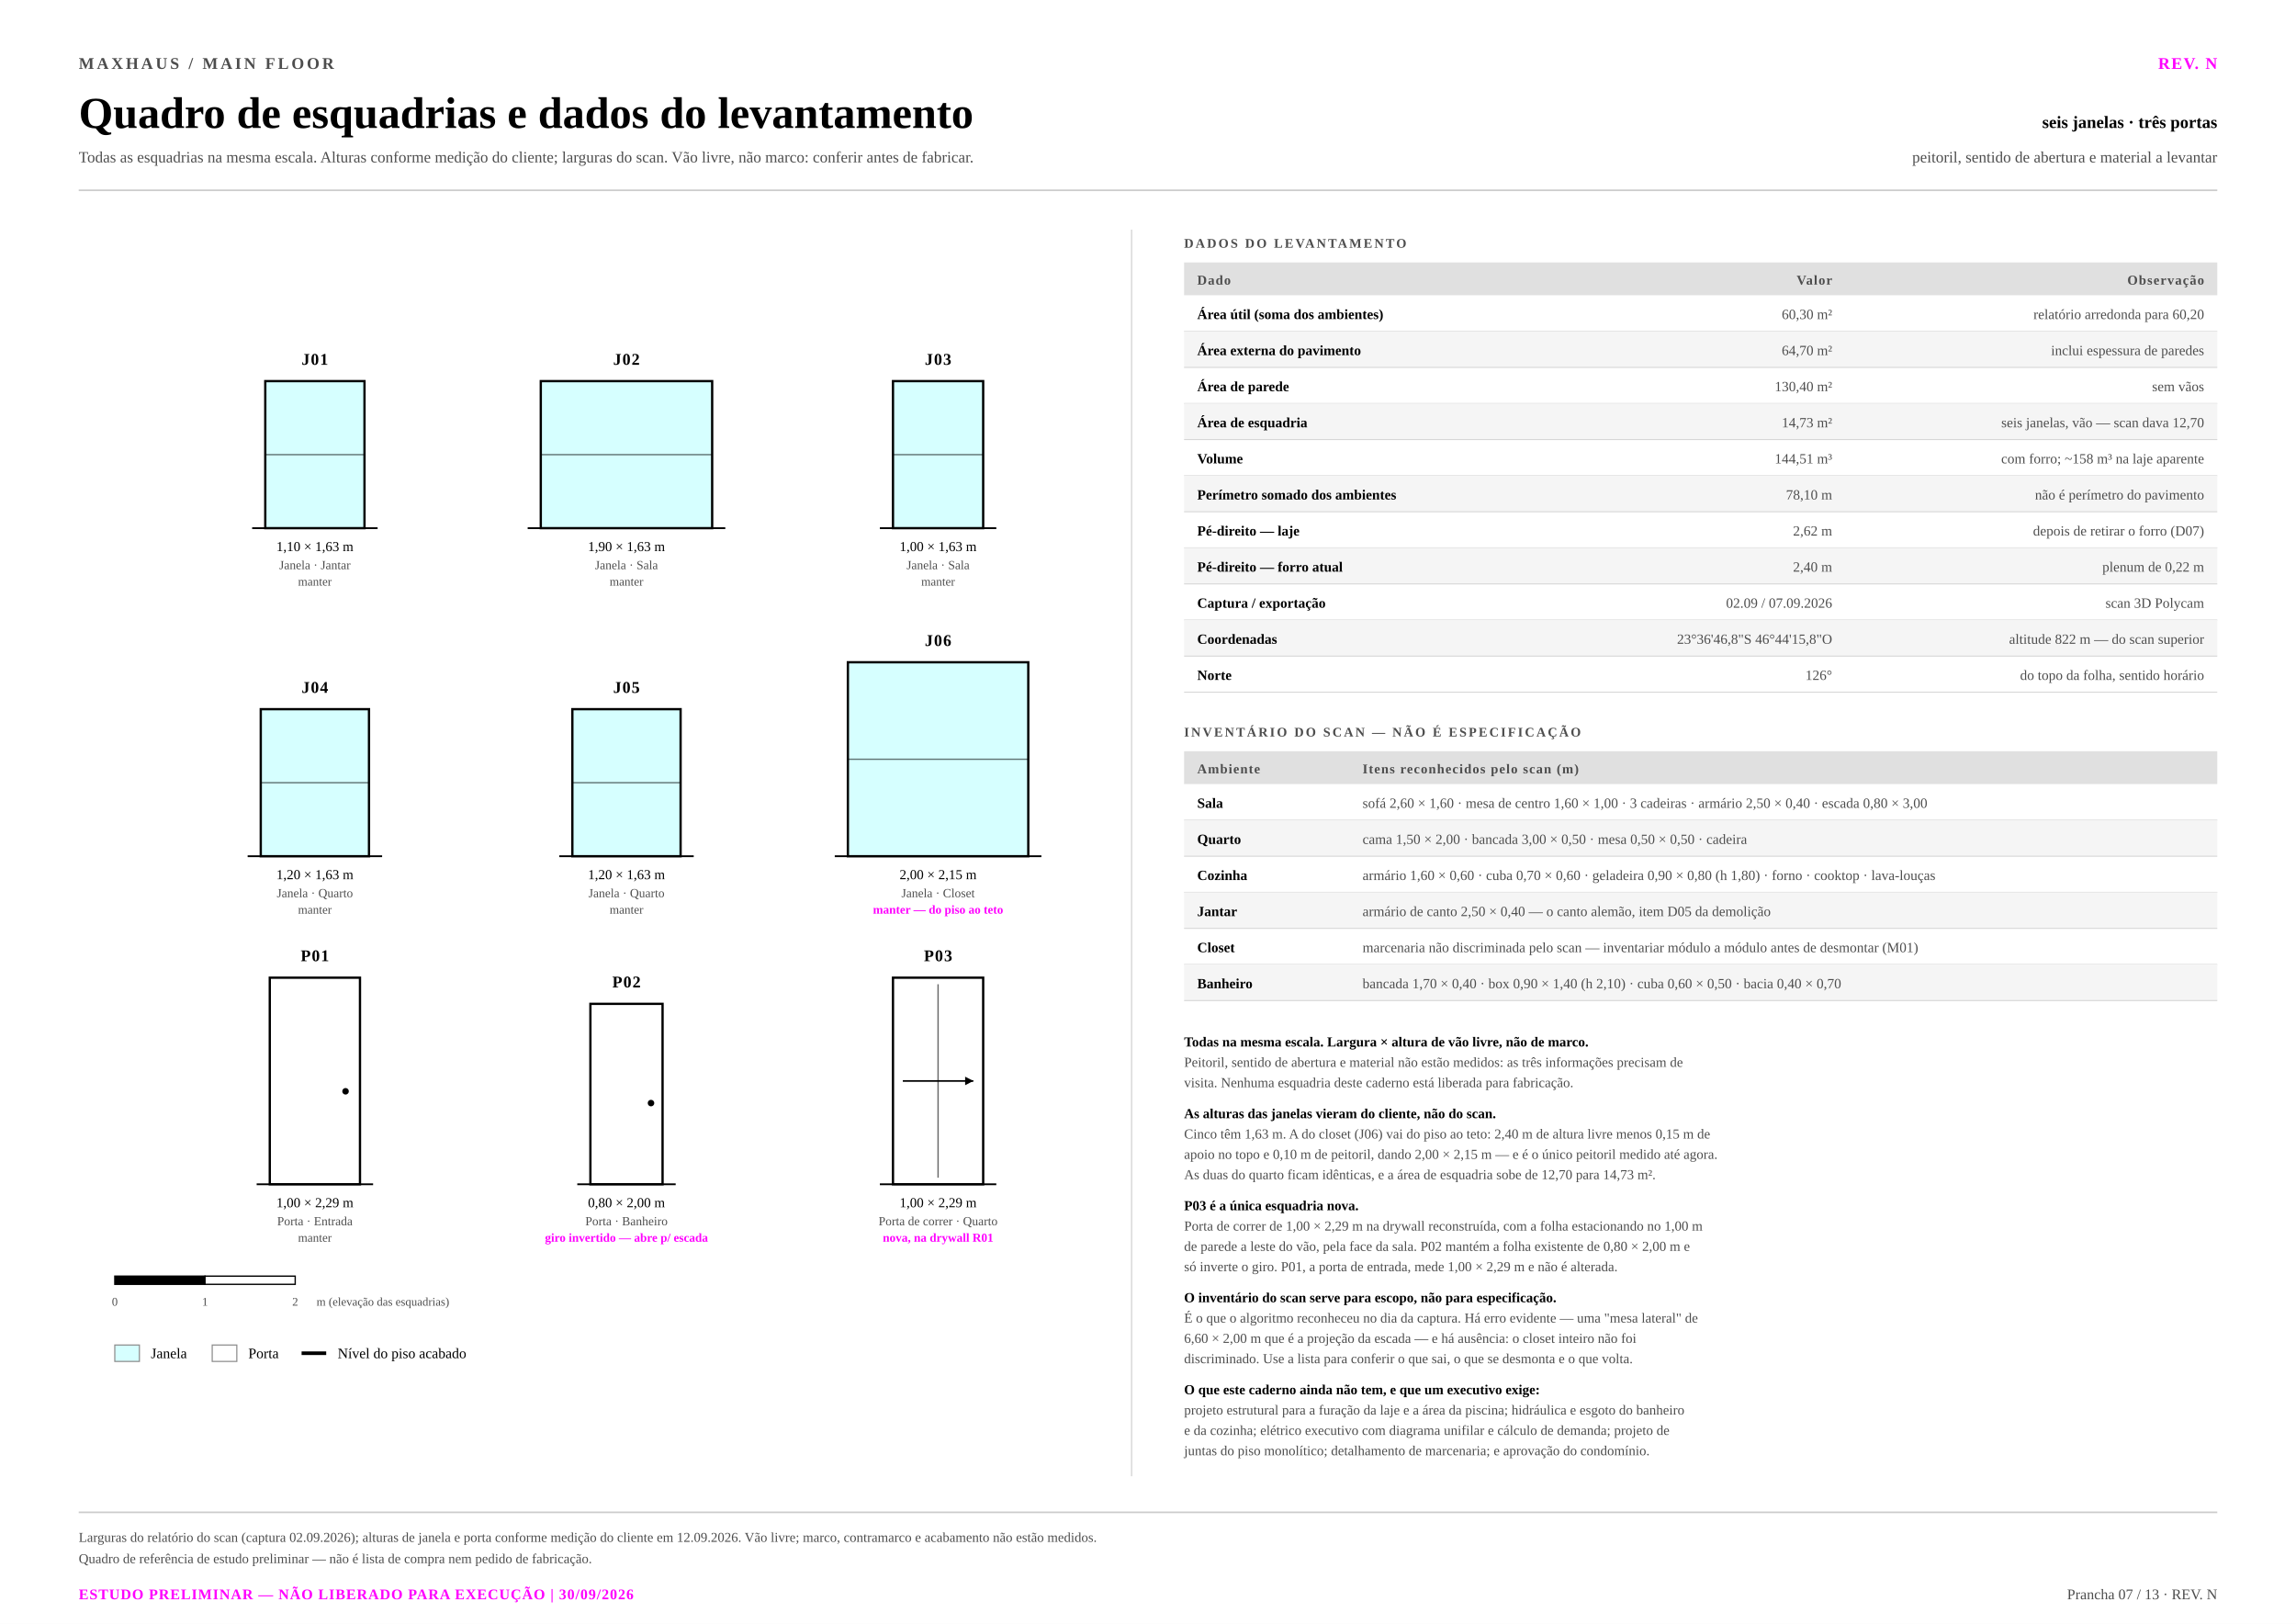
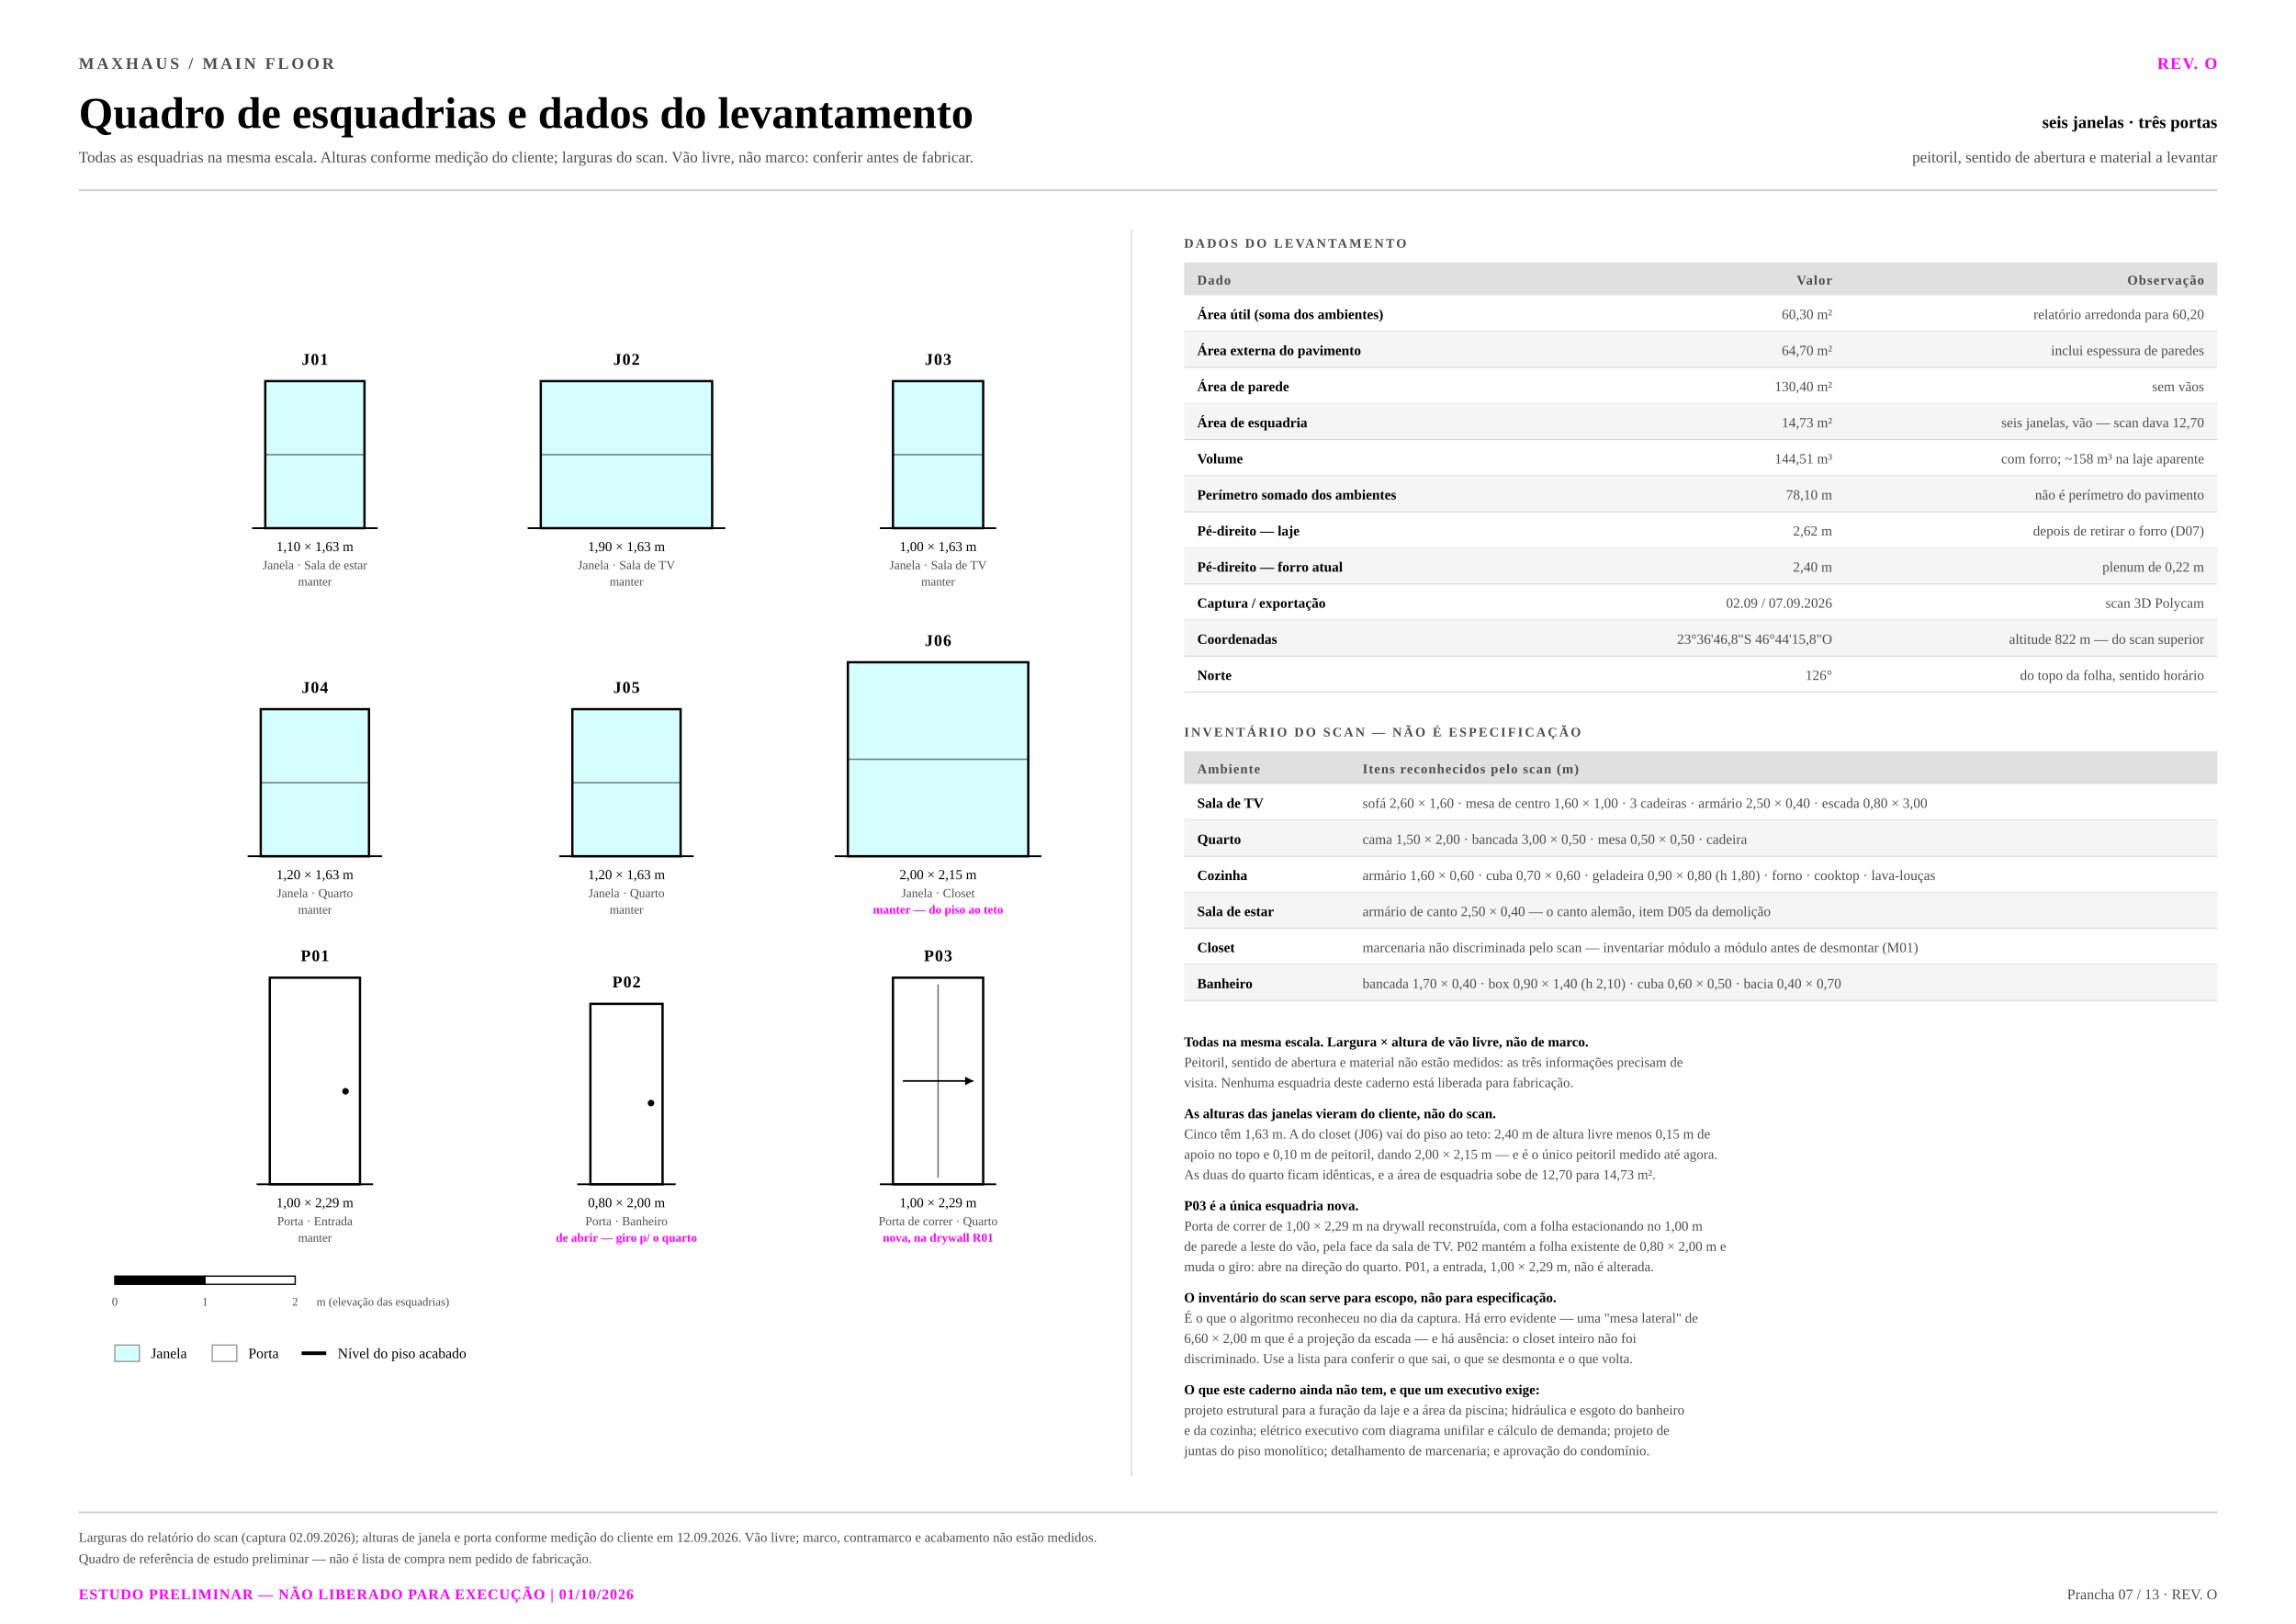
<svg xmlns="http://www.w3.org/2000/svg" viewBox="0 0 1400 990" width="1400" height="990">
  <rect x="0.00" y="0.00" width="1400.00" height="990.00" fill="#ffffff" />
  <text x="48.0" y="42.0" font-family="'Tiempos Text', 'Source Serif 4', Georgia, 'Times New Roman', Times, serif" font-size="10.0" fill="#4d4d4d" font-weight="bold" text-anchor="start" letter-spacing="1.60">MAXHAUS / MAIN FLOOR</text>
  <text x="48.0" y="78.0" font-family="'Tiempos Text', 'Source Serif 4', Georgia, 'Times New Roman', Times, serif" font-size="27.0" fill="#000000" font-weight="bold" text-anchor="start">Quadro de esquadrias e dados do levantamento</text>
  <text x="48.0" y="99.0" font-family="'Tiempos Text', 'Source Serif 4', Georgia, 'Times New Roman', Times, serif" font-size="9.6" fill="#4d4d4d" font-weight="normal" text-anchor="start">Todas as esquadrias na mesma escala. Alturas conforme medição do cliente; larguras do scan. Vão livre, não marco: conferir antes de fabricar.</text>
-   <text x="1352.0" y="42.0" font-family="'Tiempos Text', 'Source Serif 4', Georgia, 'Times New Roman', Times, serif" font-size="10.0" fill="#ff00ff" font-weight="bold" text-anchor="end" letter-spacing="0.80">REV. N</text>
+   <text x="1352.0" y="42.0" font-family="'Tiempos Text', 'Source Serif 4', Georgia, 'Times New Roman', Times, serif" font-size="10.0" fill="#ff00ff" font-weight="bold" text-anchor="end" letter-spacing="0.80">REV. O</text>
  <text x="1352.0" y="78.0" font-family="'Tiempos Text', 'Source Serif 4', Georgia, 'Times New Roman', Times, serif" font-size="10.5" fill="#000000" font-weight="bold" text-anchor="end">seis janelas · três portas</text>
  <text x="1352.0" y="99.0" font-family="'Tiempos Text', 'Source Serif 4', Georgia, 'Times New Roman', Times, serif" font-size="9.6" fill="#4d4d4d" font-weight="normal" text-anchor="end">peitoril, sentido de abertura e material a levantar</text>
  <line x1="48.00" y1="116.00" x2="1352.00" y2="116.00" stroke="#cccccc" stroke-width="1.00" />
  <rect x="161.75" y="232.35" width="60.50" height="89.65" fill="#d6ffff" stroke="#000000" stroke-width="1.40" />
  <line x1="161.75" y1="277.18" x2="222.25" y2="277.18" stroke="#000000" stroke-width="0.80" opacity="0.55" />
  <line x1="153.75" y1="322.00" x2="230.25" y2="322.00" stroke="#000000" stroke-width="1.10" />
  <text x="192.0" y="222.4" font-family="'Tiempos Text', 'Source Serif 4', Georgia, 'Times New Roman', Times, serif" font-size="10.0" fill="#000000" font-weight="bold" text-anchor="middle" letter-spacing="0.60">J01</text>
  <text x="192.0" y="336.0" font-family="'Tiempos Text', 'Source Serif 4', Georgia, 'Times New Roman', Times, serif" font-size="8.4" fill="#000000" font-weight="normal" text-anchor="middle">1,10 × 1,63 m</text>
-   <text x="192.0" y="347.0" font-family="'Tiempos Text', 'Source Serif 4', Georgia, 'Times New Roman', Times, serif" font-size="7.6" fill="#4d4d4d" font-weight="normal" text-anchor="middle">Janela · Jantar</text>
+   <text x="192.0" y="347.0" font-family="'Tiempos Text', 'Source Serif 4', Georgia, 'Times New Roman', Times, serif" font-size="7.6" fill="#4d4d4d" font-weight="normal" text-anchor="middle">Janela · Sala de estar</text>
  <text x="192.0" y="357.0" font-family="'Tiempos Text', 'Source Serif 4', Georgia, 'Times New Roman', Times, serif" font-size="7.4" fill="#4d4d4d" font-weight="normal" text-anchor="middle">manter</text>
  <rect x="329.75" y="232.35" width="104.50" height="89.65" fill="#d6ffff" stroke="#000000" stroke-width="1.40" />
  <line x1="329.75" y1="277.18" x2="434.25" y2="277.18" stroke="#000000" stroke-width="0.80" opacity="0.55" />
  <line x1="321.75" y1="322.00" x2="442.25" y2="322.00" stroke="#000000" stroke-width="1.10" />
  <text x="382.0" y="222.4" font-family="'Tiempos Text', 'Source Serif 4', Georgia, 'Times New Roman', Times, serif" font-size="10.0" fill="#000000" font-weight="bold" text-anchor="middle" letter-spacing="0.60">J02</text>
  <text x="382.0" y="336.0" font-family="'Tiempos Text', 'Source Serif 4', Georgia, 'Times New Roman', Times, serif" font-size="8.4" fill="#000000" font-weight="normal" text-anchor="middle">1,90 × 1,63 m</text>
-   <text x="382.0" y="347.0" font-family="'Tiempos Text', 'Source Serif 4', Georgia, 'Times New Roman', Times, serif" font-size="7.6" fill="#4d4d4d" font-weight="normal" text-anchor="middle">Janela · Sala</text>
+   <text x="382.0" y="347.0" font-family="'Tiempos Text', 'Source Serif 4', Georgia, 'Times New Roman', Times, serif" font-size="7.6" fill="#4d4d4d" font-weight="normal" text-anchor="middle">Janela · Sala de TV</text>
  <text x="382.0" y="357.0" font-family="'Tiempos Text', 'Source Serif 4', Georgia, 'Times New Roman', Times, serif" font-size="7.4" fill="#4d4d4d" font-weight="normal" text-anchor="middle">manter</text>
  <rect x="544.50" y="232.35" width="55.00" height="89.65" fill="#d6ffff" stroke="#000000" stroke-width="1.40" />
  <line x1="544.50" y1="277.18" x2="599.50" y2="277.18" stroke="#000000" stroke-width="0.80" opacity="0.55" />
  <line x1="536.50" y1="322.00" x2="607.50" y2="322.00" stroke="#000000" stroke-width="1.10" />
  <text x="572.0" y="222.4" font-family="'Tiempos Text', 'Source Serif 4', Georgia, 'Times New Roman', Times, serif" font-size="10.0" fill="#000000" font-weight="bold" text-anchor="middle" letter-spacing="0.60">J03</text>
  <text x="572.0" y="336.0" font-family="'Tiempos Text', 'Source Serif 4', Georgia, 'Times New Roman', Times, serif" font-size="8.4" fill="#000000" font-weight="normal" text-anchor="middle">1,00 × 1,63 m</text>
-   <text x="572.0" y="347.0" font-family="'Tiempos Text', 'Source Serif 4', Georgia, 'Times New Roman', Times, serif" font-size="7.6" fill="#4d4d4d" font-weight="normal" text-anchor="middle">Janela · Sala</text>
+   <text x="572.0" y="347.0" font-family="'Tiempos Text', 'Source Serif 4', Georgia, 'Times New Roman', Times, serif" font-size="7.6" fill="#4d4d4d" font-weight="normal" text-anchor="middle">Janela · Sala de TV</text>
  <text x="572.0" y="357.0" font-family="'Tiempos Text', 'Source Serif 4', Georgia, 'Times New Roman', Times, serif" font-size="7.4" fill="#4d4d4d" font-weight="normal" text-anchor="middle">manter</text>
  <rect x="159.00" y="432.35" width="66.00" height="89.65" fill="#d6ffff" stroke="#000000" stroke-width="1.40" />
  <line x1="159.00" y1="477.18" x2="225.00" y2="477.18" stroke="#000000" stroke-width="0.80" opacity="0.55" />
  <line x1="151.00" y1="522.00" x2="233.00" y2="522.00" stroke="#000000" stroke-width="1.10" />
  <text x="192.0" y="422.4" font-family="'Tiempos Text', 'Source Serif 4', Georgia, 'Times New Roman', Times, serif" font-size="10.0" fill="#000000" font-weight="bold" text-anchor="middle" letter-spacing="0.60">J04</text>
  <text x="192.0" y="536.0" font-family="'Tiempos Text', 'Source Serif 4', Georgia, 'Times New Roman', Times, serif" font-size="8.4" fill="#000000" font-weight="normal" text-anchor="middle">1,20 × 1,63 m</text>
  <text x="192.0" y="547.0" font-family="'Tiempos Text', 'Source Serif 4', Georgia, 'Times New Roman', Times, serif" font-size="7.6" fill="#4d4d4d" font-weight="normal" text-anchor="middle">Janela · Quarto</text>
  <text x="192.0" y="557.0" font-family="'Tiempos Text', 'Source Serif 4', Georgia, 'Times New Roman', Times, serif" font-size="7.4" fill="#4d4d4d" font-weight="normal" text-anchor="middle">manter</text>
  <rect x="349.00" y="432.35" width="66.00" height="89.65" fill="#d6ffff" stroke="#000000" stroke-width="1.40" />
  <line x1="349.00" y1="477.18" x2="415.00" y2="477.18" stroke="#000000" stroke-width="0.80" opacity="0.55" />
  <line x1="341.00" y1="522.00" x2="423.00" y2="522.00" stroke="#000000" stroke-width="1.10" />
  <text x="382.0" y="422.4" font-family="'Tiempos Text', 'Source Serif 4', Georgia, 'Times New Roman', Times, serif" font-size="10.0" fill="#000000" font-weight="bold" text-anchor="middle" letter-spacing="0.60">J05</text>
  <text x="382.0" y="536.0" font-family="'Tiempos Text', 'Source Serif 4', Georgia, 'Times New Roman', Times, serif" font-size="8.4" fill="#000000" font-weight="normal" text-anchor="middle">1,20 × 1,63 m</text>
  <text x="382.0" y="547.0" font-family="'Tiempos Text', 'Source Serif 4', Georgia, 'Times New Roman', Times, serif" font-size="7.6" fill="#4d4d4d" font-weight="normal" text-anchor="middle">Janela · Quarto</text>
  <text x="382.0" y="557.0" font-family="'Tiempos Text', 'Source Serif 4', Georgia, 'Times New Roman', Times, serif" font-size="7.4" fill="#4d4d4d" font-weight="normal" text-anchor="middle">manter</text>
  <rect x="517.00" y="403.75" width="110.00" height="118.25" fill="#d6ffff" stroke="#000000" stroke-width="1.40" />
  <line x1="517.00" y1="462.88" x2="627.00" y2="462.88" stroke="#000000" stroke-width="0.80" opacity="0.55" />
  <line x1="509.00" y1="522.00" x2="635.00" y2="522.00" stroke="#000000" stroke-width="1.10" />
  <text x="572.0" y="393.8" font-family="'Tiempos Text', 'Source Serif 4', Georgia, 'Times New Roman', Times, serif" font-size="10.0" fill="#000000" font-weight="bold" text-anchor="middle" letter-spacing="0.60">J06</text>
  <text x="572.0" y="536.0" font-family="'Tiempos Text', 'Source Serif 4', Georgia, 'Times New Roman', Times, serif" font-size="8.4" fill="#000000" font-weight="normal" text-anchor="middle">2,00 × 2,15 m</text>
  <text x="572.0" y="547.0" font-family="'Tiempos Text', 'Source Serif 4', Georgia, 'Times New Roman', Times, serif" font-size="7.6" fill="#4d4d4d" font-weight="normal" text-anchor="middle">Janela · Closet</text>
  <text x="572.0" y="557.0" font-family="'Tiempos Text', 'Source Serif 4', Georgia, 'Times New Roman', Times, serif" font-size="7.4" fill="#ff00ff" font-weight="bold" text-anchor="middle">manter — do piso ao teto</text>
  <rect x="164.50" y="596.05" width="55.00" height="125.95" fill="#ffffff" stroke="#000000" stroke-width="1.40" />
  <line x1="209.60" y1="665.32" x2="209.60" y2="665.32" stroke="#000000" stroke-width="1.00" />
  <circle cx="210.70" cy="665.32" r="2.00" fill="#000000" />
  <line x1="156.50" y1="722.00" x2="227.50" y2="722.00" stroke="#000000" stroke-width="1.10" />
  <text x="192.0" y="586.0" font-family="'Tiempos Text', 'Source Serif 4', Georgia, 'Times New Roman', Times, serif" font-size="10.0" fill="#000000" font-weight="bold" text-anchor="middle" letter-spacing="0.60">P01</text>
  <text x="192.0" y="736.0" font-family="'Tiempos Text', 'Source Serif 4', Georgia, 'Times New Roman', Times, serif" font-size="8.4" fill="#000000" font-weight="normal" text-anchor="middle">1,00 × 2,29 m</text>
  <text x="192.0" y="747.0" font-family="'Tiempos Text', 'Source Serif 4', Georgia, 'Times New Roman', Times, serif" font-size="7.6" fill="#4d4d4d" font-weight="normal" text-anchor="middle">Porta · Entrada</text>
  <text x="192.0" y="757.0" font-family="'Tiempos Text', 'Source Serif 4', Georgia, 'Times New Roman', Times, serif" font-size="7.4" fill="#4d4d4d" font-weight="normal" text-anchor="middle">manter</text>
  <rect x="360.00" y="612.00" width="44.00" height="110.00" fill="#ffffff" stroke="#000000" stroke-width="1.40" />
  <line x1="396.08" y1="672.50" x2="396.08" y2="672.50" stroke="#000000" stroke-width="1.00" />
  <circle cx="396.96" cy="672.50" r="2.00" fill="#000000" />
  <line x1="352.00" y1="722.00" x2="412.00" y2="722.00" stroke="#000000" stroke-width="1.10" />
  <text x="382.0" y="602.0" font-family="'Tiempos Text', 'Source Serif 4', Georgia, 'Times New Roman', Times, serif" font-size="10.0" fill="#000000" font-weight="bold" text-anchor="middle" letter-spacing="0.60">P02</text>
  <text x="382.0" y="736.0" font-family="'Tiempos Text', 'Source Serif 4', Georgia, 'Times New Roman', Times, serif" font-size="8.4" fill="#000000" font-weight="normal" text-anchor="middle">0,80 × 2,00 m</text>
  <text x="382.0" y="747.0" font-family="'Tiempos Text', 'Source Serif 4', Georgia, 'Times New Roman', Times, serif" font-size="7.6" fill="#4d4d4d" font-weight="normal" text-anchor="middle">Porta · Banheiro</text>
-   <text x="382.0" y="757.0" font-family="'Tiempos Text', 'Source Serif 4', Georgia, 'Times New Roman', Times, serif" font-size="7.4" fill="#ff00ff" font-weight="bold" text-anchor="middle">giro invertido — abre p/ escada</text>
+   <text x="382.0" y="757.0" font-family="'Tiempos Text', 'Source Serif 4', Georgia, 'Times New Roman', Times, serif" font-size="7.4" fill="#ff00ff" font-weight="bold" text-anchor="middle">de abrir — giro p/ o quarto</text>
  <rect x="544.50" y="596.05" width="55.00" height="125.95" fill="#ffffff" stroke="#000000" stroke-width="1.40" />
  <line x1="572.00" y1="600.05" x2="572.00" y2="718.00" stroke="#000000" stroke-width="0.80" opacity="0.60" />
  <line x1="550.50" y1="659.02" x2="593.50" y2="659.02" stroke="#000000" stroke-width="1.00" />
  <path d="M 593.5 659.0 L 588.5 656.4 L 588.5 661.6 Z" fill="#000000" />
  <line x1="536.50" y1="722.00" x2="607.50" y2="722.00" stroke="#000000" stroke-width="1.10" />
  <text x="572.0" y="586.0" font-family="'Tiempos Text', 'Source Serif 4', Georgia, 'Times New Roman', Times, serif" font-size="10.0" fill="#000000" font-weight="bold" text-anchor="middle" letter-spacing="0.60">P03</text>
  <text x="572.0" y="736.0" font-family="'Tiempos Text', 'Source Serif 4', Georgia, 'Times New Roman', Times, serif" font-size="8.4" fill="#000000" font-weight="normal" text-anchor="middle">1,00 × 2,29 m</text>
  <text x="572.0" y="747.0" font-family="'Tiempos Text', 'Source Serif 4', Georgia, 'Times New Roman', Times, serif" font-size="7.6" fill="#4d4d4d" font-weight="normal" text-anchor="middle">Porta de correr · Quarto</text>
  <text x="572.0" y="757.0" font-family="'Tiempos Text', 'Source Serif 4', Georgia, 'Times New Roman', Times, serif" font-size="7.4" fill="#ff00ff" font-weight="bold" text-anchor="middle">nova, na drywall R01</text>
  <rect x="70.00" y="778.00" width="55.00" height="5.00" fill="#000000" stroke="#000000" stroke-width="0.80" />
  <rect x="125.00" y="778.00" width="55.00" height="5.00" fill="#ffffff" stroke="#000000" stroke-width="0.80" />
  <text x="70.0" y="796.0" font-family="'Tiempos Text', 'Source Serif 4', Georgia, 'Times New Roman', Times, serif" font-size="7.2" fill="#4d4d4d" font-weight="normal" text-anchor="middle">0</text>
  <text x="125.0" y="796.0" font-family="'Tiempos Text', 'Source Serif 4', Georgia, 'Times New Roman', Times, serif" font-size="7.2" fill="#4d4d4d" font-weight="normal" text-anchor="middle">1</text>
  <text x="180.0" y="796.0" font-family="'Tiempos Text', 'Source Serif 4', Georgia, 'Times New Roman', Times, serif" font-size="7.2" fill="#4d4d4d" font-weight="normal" text-anchor="middle">2</text>
  <text x="193.0" y="796.0" font-family="'Tiempos Text', 'Source Serif 4', Georgia, 'Times New Roman', Times, serif" font-size="7.2" fill="#4d4d4d" font-weight="normal" text-anchor="start">m   (elevação das esquadrias)</text>
  <rect x="70.00" y="820.00" width="15.00" height="10.00" fill="#d6ffff" stroke="#8c8c8c" stroke-width="0.70" />
  <text x="92.0" y="828.0" font-family="'Tiempos Text', 'Source Serif 4', Georgia, 'Times New Roman', Times, serif" font-size="8.8" fill="#000000" font-weight="normal" text-anchor="start">Janela</text>
  <rect x="129.40" y="820.00" width="15.00" height="10.00" fill="#ffffff" stroke="#8c8c8c" stroke-width="0.70" />
  <text x="151.4" y="828.0" font-family="'Tiempos Text', 'Source Serif 4', Georgia, 'Times New Roman', Times, serif" font-size="8.8" fill="#000000" font-weight="normal" text-anchor="start">Porta</text>
  <line x1="183.90" y1="825.00" x2="198.90" y2="825.00" stroke="#000000" stroke-width="2.20" />
  <text x="205.9" y="828.0" font-family="'Tiempos Text', 'Source Serif 4', Georgia, 'Times New Roman', Times, serif" font-size="8.8" fill="#000000" font-weight="normal" text-anchor="start">Nível do piso acabado</text>
  <line x1="690.00" y1="140.00" x2="690.00" y2="900.00" stroke="#cccccc" stroke-width="0.80" opacity="0.80" />
  <text x="722.0" y="151.0" font-family="'Tiempos Text', 'Source Serif 4', Georgia, 'Times New Roman', Times, serif" font-size="8.0" fill="#4d4d4d" font-weight="bold" text-anchor="start" letter-spacing="1.20">DADOS DO LEVANTAMENTO</text>
  <rect x="722.00" y="160.00" width="630.00" height="20.00" fill="#e0e0e0" />
  <text x="730.0" y="173.5" font-family="'Tiempos Text', 'Source Serif 4', Georgia, 'Times New Roman', Times, serif" font-size="8.2" fill="#4d4d4d" font-weight="bold" text-anchor="start" letter-spacing="0.60">Dado</text>
  <text x="1117.2" y="173.5" font-family="'Tiempos Text', 'Source Serif 4', Georgia, 'Times New Roman', Times, serif" font-size="8.2" fill="#4d4d4d" font-weight="bold" text-anchor="end" letter-spacing="0.60">Valor</text>
  <text x="1344.0" y="173.5" font-family="'Tiempos Text', 'Source Serif 4', Georgia, 'Times New Roman', Times, serif" font-size="8.2" fill="#4d4d4d" font-weight="bold" text-anchor="end" letter-spacing="0.60">Observação</text>
  <text x="730.0" y="194.5" font-family="'Tiempos Text', 'Source Serif 4', Georgia, 'Times New Roman', Times, serif" font-size="8.6" fill="#000000" font-weight="bold" text-anchor="start">Área útil (soma dos ambientes)</text>
  <text x="1117.2" y="194.5" font-family="'Tiempos Text', 'Source Serif 4', Georgia, 'Times New Roman', Times, serif" font-size="8.6" fill="#4d4d4d" font-weight="normal" text-anchor="end">60,30 m²</text>
  <text x="1344.0" y="194.5" font-family="'Tiempos Text', 'Source Serif 4', Georgia, 'Times New Roman', Times, serif" font-size="8.6" fill="#4d4d4d" font-weight="normal" text-anchor="end">relatório arredonda para 60,20</text>
  <line x1="722.00" y1="202.00" x2="1352.00" y2="202.00" stroke="#cccccc" stroke-width="0.60" opacity="0.80" />
  <rect x="722.00" y="202.00" width="630.00" height="22.00" fill="#f5f5f5" />
  <text x="730.0" y="216.5" font-family="'Tiempos Text', 'Source Serif 4', Georgia, 'Times New Roman', Times, serif" font-size="8.6" fill="#000000" font-weight="bold" text-anchor="start">Área externa do pavimento</text>
  <text x="1117.2" y="216.5" font-family="'Tiempos Text', 'Source Serif 4', Georgia, 'Times New Roman', Times, serif" font-size="8.6" fill="#4d4d4d" font-weight="normal" text-anchor="end">64,70 m²</text>
  <text x="1344.0" y="216.5" font-family="'Tiempos Text', 'Source Serif 4', Georgia, 'Times New Roman', Times, serif" font-size="8.6" fill="#4d4d4d" font-weight="normal" text-anchor="end">inclui espessura de paredes</text>
  <line x1="722.00" y1="224.00" x2="1352.00" y2="224.00" stroke="#cccccc" stroke-width="0.60" opacity="0.80" />
  <text x="730.0" y="238.5" font-family="'Tiempos Text', 'Source Serif 4', Georgia, 'Times New Roman', Times, serif" font-size="8.6" fill="#000000" font-weight="bold" text-anchor="start">Área de parede</text>
  <text x="1117.2" y="238.5" font-family="'Tiempos Text', 'Source Serif 4', Georgia, 'Times New Roman', Times, serif" font-size="8.6" fill="#4d4d4d" font-weight="normal" text-anchor="end">130,40 m²</text>
  <text x="1344.0" y="238.5" font-family="'Tiempos Text', 'Source Serif 4', Georgia, 'Times New Roman', Times, serif" font-size="8.6" fill="#4d4d4d" font-weight="normal" text-anchor="end">sem vãos</text>
  <line x1="722.00" y1="246.00" x2="1352.00" y2="246.00" stroke="#cccccc" stroke-width="0.60" opacity="0.80" />
  <rect x="722.00" y="246.00" width="630.00" height="22.00" fill="#f5f5f5" />
  <text x="730.0" y="260.5" font-family="'Tiempos Text', 'Source Serif 4', Georgia, 'Times New Roman', Times, serif" font-size="8.6" fill="#000000" font-weight="bold" text-anchor="start">Área de esquadria</text>
  <text x="1117.2" y="260.5" font-family="'Tiempos Text', 'Source Serif 4', Georgia, 'Times New Roman', Times, serif" font-size="8.6" fill="#4d4d4d" font-weight="normal" text-anchor="end">14,73 m²</text>
  <text x="1344.0" y="260.5" font-family="'Tiempos Text', 'Source Serif 4', Georgia, 'Times New Roman', Times, serif" font-size="8.6" fill="#4d4d4d" font-weight="normal" text-anchor="end">seis janelas, vão — scan dava 12,70</text>
  <line x1="722.00" y1="268.00" x2="1352.00" y2="268.00" stroke="#cccccc" stroke-width="0.60" opacity="0.80" />
  <text x="730.0" y="282.5" font-family="'Tiempos Text', 'Source Serif 4', Georgia, 'Times New Roman', Times, serif" font-size="8.6" fill="#000000" font-weight="bold" text-anchor="start">Volume</text>
  <text x="1117.2" y="282.5" font-family="'Tiempos Text', 'Source Serif 4', Georgia, 'Times New Roman', Times, serif" font-size="8.6" fill="#4d4d4d" font-weight="normal" text-anchor="end">144,51 m³</text>
  <text x="1344.0" y="282.5" font-family="'Tiempos Text', 'Source Serif 4', Georgia, 'Times New Roman', Times, serif" font-size="8.6" fill="#4d4d4d" font-weight="normal" text-anchor="end">com forro; ~158 m³ na laje aparente</text>
  <line x1="722.00" y1="290.00" x2="1352.00" y2="290.00" stroke="#cccccc" stroke-width="0.60" opacity="0.80" />
  <rect x="722.00" y="290.00" width="630.00" height="22.00" fill="#f5f5f5" />
  <text x="730.0" y="304.5" font-family="'Tiempos Text', 'Source Serif 4', Georgia, 'Times New Roman', Times, serif" font-size="8.6" fill="#000000" font-weight="bold" text-anchor="start">Perímetro somado dos ambientes</text>
  <text x="1117.2" y="304.5" font-family="'Tiempos Text', 'Source Serif 4', Georgia, 'Times New Roman', Times, serif" font-size="8.6" fill="#4d4d4d" font-weight="normal" text-anchor="end">78,10 m</text>
  <text x="1344.0" y="304.5" font-family="'Tiempos Text', 'Source Serif 4', Georgia, 'Times New Roman', Times, serif" font-size="8.6" fill="#4d4d4d" font-weight="normal" text-anchor="end">não é perímetro do pavimento</text>
  <line x1="722.00" y1="312.00" x2="1352.00" y2="312.00" stroke="#cccccc" stroke-width="0.60" opacity="0.80" />
  <text x="730.0" y="326.5" font-family="'Tiempos Text', 'Source Serif 4', Georgia, 'Times New Roman', Times, serif" font-size="8.6" fill="#000000" font-weight="bold" text-anchor="start">Pé-direito — laje</text>
  <text x="1117.2" y="326.5" font-family="'Tiempos Text', 'Source Serif 4', Georgia, 'Times New Roman', Times, serif" font-size="8.6" fill="#4d4d4d" font-weight="normal" text-anchor="end">2,62 m</text>
  <text x="1344.0" y="326.5" font-family="'Tiempos Text', 'Source Serif 4', Georgia, 'Times New Roman', Times, serif" font-size="8.6" fill="#4d4d4d" font-weight="normal" text-anchor="end">depois de retirar o forro (D07)</text>
  <line x1="722.00" y1="334.00" x2="1352.00" y2="334.00" stroke="#cccccc" stroke-width="0.60" opacity="0.80" />
  <rect x="722.00" y="334.00" width="630.00" height="22.00" fill="#f5f5f5" />
  <text x="730.0" y="348.5" font-family="'Tiempos Text', 'Source Serif 4', Georgia, 'Times New Roman', Times, serif" font-size="8.6" fill="#000000" font-weight="bold" text-anchor="start">Pé-direito — forro atual</text>
  <text x="1117.2" y="348.5" font-family="'Tiempos Text', 'Source Serif 4', Georgia, 'Times New Roman', Times, serif" font-size="8.6" fill="#4d4d4d" font-weight="normal" text-anchor="end">2,40 m</text>
  <text x="1344.0" y="348.5" font-family="'Tiempos Text', 'Source Serif 4', Georgia, 'Times New Roman', Times, serif" font-size="8.6" fill="#4d4d4d" font-weight="normal" text-anchor="end">plenum de 0,22 m</text>
  <line x1="722.00" y1="356.00" x2="1352.00" y2="356.00" stroke="#cccccc" stroke-width="0.60" opacity="0.80" />
  <text x="730.0" y="370.5" font-family="'Tiempos Text', 'Source Serif 4', Georgia, 'Times New Roman', Times, serif" font-size="8.6" fill="#000000" font-weight="bold" text-anchor="start">Captura / exportação</text>
  <text x="1117.2" y="370.5" font-family="'Tiempos Text', 'Source Serif 4', Georgia, 'Times New Roman', Times, serif" font-size="8.6" fill="#4d4d4d" font-weight="normal" text-anchor="end">02.09 / 07.09.2026</text>
  <text x="1344.0" y="370.5" font-family="'Tiempos Text', 'Source Serif 4', Georgia, 'Times New Roman', Times, serif" font-size="8.6" fill="#4d4d4d" font-weight="normal" text-anchor="end">scan 3D Polycam</text>
  <line x1="722.00" y1="378.00" x2="1352.00" y2="378.00" stroke="#cccccc" stroke-width="0.60" opacity="0.80" />
  <rect x="722.00" y="378.00" width="630.00" height="22.00" fill="#f5f5f5" />
  <text x="730.0" y="392.5" font-family="'Tiempos Text', 'Source Serif 4', Georgia, 'Times New Roman', Times, serif" font-size="8.6" fill="#000000" font-weight="bold" text-anchor="start">Coordenadas</text>
  <text x="1117.2" y="392.5" font-family="'Tiempos Text', 'Source Serif 4', Georgia, 'Times New Roman', Times, serif" font-size="8.6" fill="#4d4d4d" font-weight="normal" text-anchor="end">23°36'46,8"S  46°44'15,8"O</text>
  <text x="1344.0" y="392.5" font-family="'Tiempos Text', 'Source Serif 4', Georgia, 'Times New Roman', Times, serif" font-size="8.6" fill="#4d4d4d" font-weight="normal" text-anchor="end">altitude 822 m — do scan superior</text>
  <line x1="722.00" y1="400.00" x2="1352.00" y2="400.00" stroke="#cccccc" stroke-width="0.60" opacity="0.80" />
  <text x="730.0" y="414.5" font-family="'Tiempos Text', 'Source Serif 4', Georgia, 'Times New Roman', Times, serif" font-size="8.6" fill="#000000" font-weight="bold" text-anchor="start">Norte</text>
  <text x="1117.2" y="414.5" font-family="'Tiempos Text', 'Source Serif 4', Georgia, 'Times New Roman', Times, serif" font-size="8.6" fill="#4d4d4d" font-weight="normal" text-anchor="end">126°</text>
  <text x="1344.0" y="414.5" font-family="'Tiempos Text', 'Source Serif 4', Georgia, 'Times New Roman', Times, serif" font-size="8.6" fill="#4d4d4d" font-weight="normal" text-anchor="end">do topo da folha, sentido horário</text>
  <line x1="722.00" y1="422.00" x2="1352.00" y2="422.00" stroke="#cccccc" stroke-width="0.60" opacity="0.80" />
  <text x="722.0" y="449.0" font-family="'Tiempos Text', 'Source Serif 4', Georgia, 'Times New Roman', Times, serif" font-size="8.0" fill="#4d4d4d" font-weight="bold" text-anchor="start" letter-spacing="1.20">INVENTÁRIO DO SCAN — NÃO É ESPECIFICAÇÃO</text>
  <rect x="722.00" y="458.00" width="630.00" height="20.00" fill="#e0e0e0" />
  <text x="730.0" y="471.5" font-family="'Tiempos Text', 'Source Serif 4', Georgia, 'Times New Roman', Times, serif" font-size="8.2" fill="#4d4d4d" font-weight="bold" text-anchor="start" letter-spacing="0.60">Ambiente</text>
  <text x="830.8" y="471.5" font-family="'Tiempos Text', 'Source Serif 4', Georgia, 'Times New Roman', Times, serif" font-size="8.2" fill="#4d4d4d" font-weight="bold" text-anchor="start" letter-spacing="0.60">Itens reconhecidos pelo scan (m)</text>
-   <text x="730.0" y="492.5" font-family="'Tiempos Text', 'Source Serif 4', Georgia, 'Times New Roman', Times, serif" font-size="8.6" fill="#000000" font-weight="bold" text-anchor="start">Sala</text>
+   <text x="730.0" y="492.5" font-family="'Tiempos Text', 'Source Serif 4', Georgia, 'Times New Roman', Times, serif" font-size="8.6" fill="#000000" font-weight="bold" text-anchor="start">Sala de TV</text>
  <text x="830.8" y="492.5" font-family="'Tiempos Text', 'Source Serif 4', Georgia, 'Times New Roman', Times, serif" font-size="8.6" fill="#4d4d4d" font-weight="normal" text-anchor="start">sofá 2,60 × 1,60 · mesa de centro 1,60 × 1,00 · 3 cadeiras · armário 2,50 × 0,40 · escada 0,80 × 3,00</text>
  <line x1="722.00" y1="500.00" x2="1352.00" y2="500.00" stroke="#cccccc" stroke-width="0.60" opacity="0.80" />
  <rect x="722.00" y="500.00" width="630.00" height="22.00" fill="#f5f5f5" />
  <text x="730.0" y="514.5" font-family="'Tiempos Text', 'Source Serif 4', Georgia, 'Times New Roman', Times, serif" font-size="8.6" fill="#000000" font-weight="bold" text-anchor="start">Quarto</text>
  <text x="830.8" y="514.5" font-family="'Tiempos Text', 'Source Serif 4', Georgia, 'Times New Roman', Times, serif" font-size="8.6" fill="#4d4d4d" font-weight="normal" text-anchor="start">cama 1,50 × 2,00 · bancada 3,00 × 0,50 · mesa 0,50 × 0,50 · cadeira</text>
  <line x1="722.00" y1="522.00" x2="1352.00" y2="522.00" stroke="#cccccc" stroke-width="0.60" opacity="0.80" />
  <text x="730.0" y="536.5" font-family="'Tiempos Text', 'Source Serif 4', Georgia, 'Times New Roman', Times, serif" font-size="8.6" fill="#000000" font-weight="bold" text-anchor="start">Cozinha</text>
  <text x="830.8" y="536.5" font-family="'Tiempos Text', 'Source Serif 4', Georgia, 'Times New Roman', Times, serif" font-size="8.6" fill="#4d4d4d" font-weight="normal" text-anchor="start">armário 1,60 × 0,60 · cuba 0,70 × 0,60 · geladeira 0,90 × 0,80 (h 1,80) · forno · cooktop · lava-louças</text>
  <line x1="722.00" y1="544.00" x2="1352.00" y2="544.00" stroke="#cccccc" stroke-width="0.60" opacity="0.80" />
  <rect x="722.00" y="544.00" width="630.00" height="22.00" fill="#f5f5f5" />
-   <text x="730.0" y="558.5" font-family="'Tiempos Text', 'Source Serif 4', Georgia, 'Times New Roman', Times, serif" font-size="8.6" fill="#000000" font-weight="bold" text-anchor="start">Jantar</text>
+   <text x="730.0" y="558.5" font-family="'Tiempos Text', 'Source Serif 4', Georgia, 'Times New Roman', Times, serif" font-size="8.6" fill="#000000" font-weight="bold" text-anchor="start">Sala de estar</text>
  <text x="830.8" y="558.5" font-family="'Tiempos Text', 'Source Serif 4', Georgia, 'Times New Roman', Times, serif" font-size="8.6" fill="#4d4d4d" font-weight="normal" text-anchor="start">armário de canto 2,50 × 0,40 — o canto alemão, item D05 da demolição</text>
  <line x1="722.00" y1="566.00" x2="1352.00" y2="566.00" stroke="#cccccc" stroke-width="0.60" opacity="0.80" />
  <text x="730.0" y="580.5" font-family="'Tiempos Text', 'Source Serif 4', Georgia, 'Times New Roman', Times, serif" font-size="8.6" fill="#000000" font-weight="bold" text-anchor="start">Closet</text>
  <text x="830.8" y="580.5" font-family="'Tiempos Text', 'Source Serif 4', Georgia, 'Times New Roman', Times, serif" font-size="8.6" fill="#4d4d4d" font-weight="normal" text-anchor="start">marcenaria não discriminada pelo scan — inventariar módulo a módulo antes de desmontar (M01)</text>
  <line x1="722.00" y1="588.00" x2="1352.00" y2="588.00" stroke="#cccccc" stroke-width="0.60" opacity="0.80" />
  <rect x="722.00" y="588.00" width="630.00" height="22.00" fill="#f5f5f5" />
  <text x="730.0" y="602.5" font-family="'Tiempos Text', 'Source Serif 4', Georgia, 'Times New Roman', Times, serif" font-size="8.6" fill="#000000" font-weight="bold" text-anchor="start">Banheiro</text>
  <text x="830.8" y="602.5" font-family="'Tiempos Text', 'Source Serif 4', Georgia, 'Times New Roman', Times, serif" font-size="8.6" fill="#4d4d4d" font-weight="normal" text-anchor="start">bancada 1,70 × 0,40 · box 0,90 × 1,40 (h 2,10) · cuba 0,60 × 0,50 · bacia 0,40 × 0,70</text>
  <line x1="722.00" y1="610.00" x2="1352.00" y2="610.00" stroke="#cccccc" stroke-width="0.60" opacity="0.80" />
  <text x="722.0" y="638.0" font-family="'Tiempos Text', 'Source Serif 4', Georgia, 'Times New Roman', Times, serif" font-size="8.4" fill="#000000" font-weight="bold" text-anchor="start">Todas na mesma escala. Largura × altura de vão livre, não de marco.</text>
  <text x="722.0" y="650.4" font-family="'Tiempos Text', 'Source Serif 4', Georgia, 'Times New Roman', Times, serif" font-size="8.4" fill="#4d4d4d" font-weight="normal" text-anchor="start">Peitoril, sentido de abertura e material não estão medidos: as três informações precisam de</text>
  <text x="722.0" y="662.8" font-family="'Tiempos Text', 'Source Serif 4', Georgia, 'Times New Roman', Times, serif" font-size="8.4" fill="#4d4d4d" font-weight="normal" text-anchor="start">visita. Nenhuma esquadria deste caderno está liberada para fabricação.</text>
  <text x="722.0" y="681.7" font-family="'Tiempos Text', 'Source Serif 4', Georgia, 'Times New Roman', Times, serif" font-size="8.4" fill="#000000" font-weight="bold" text-anchor="start">As alturas das janelas vieram do cliente, não do scan.</text>
  <text x="722.0" y="694.1" font-family="'Tiempos Text', 'Source Serif 4', Georgia, 'Times New Roman', Times, serif" font-size="8.4" fill="#4d4d4d" font-weight="normal" text-anchor="start">Cinco têm 1,63 m. A do closet (J06) vai do piso ao teto: 2,40 m de altura livre menos 0,15 m de</text>
  <text x="722.0" y="706.5" font-family="'Tiempos Text', 'Source Serif 4', Georgia, 'Times New Roman', Times, serif" font-size="8.4" fill="#4d4d4d" font-weight="normal" text-anchor="start">apoio no topo e 0,10 m de peitoril, dando 2,00 × 2,15 m — e é o único peitoril medido até agora.</text>
  <text x="722.0" y="718.9" font-family="'Tiempos Text', 'Source Serif 4', Georgia, 'Times New Roman', Times, serif" font-size="8.4" fill="#4d4d4d" font-weight="normal" text-anchor="start">As duas do quarto ficam idênticas, e a área de esquadria sobe de 12,70 para 14,73 m².</text>
  <text x="722.0" y="737.8" font-family="'Tiempos Text', 'Source Serif 4', Georgia, 'Times New Roman', Times, serif" font-size="8.4" fill="#000000" font-weight="bold" text-anchor="start">P03 é a única esquadria nova.</text>
  <text x="722.0" y="750.2" font-family="'Tiempos Text', 'Source Serif 4', Georgia, 'Times New Roman', Times, serif" font-size="8.4" fill="#4d4d4d" font-weight="normal" text-anchor="start">Porta de correr de 1,00 × 2,29 m na drywall reconstruída, com a folha estacionando no 1,00 m</text>
-   <text x="722.0" y="762.6" font-family="'Tiempos Text', 'Source Serif 4', Georgia, 'Times New Roman', Times, serif" font-size="8.4" fill="#4d4d4d" font-weight="normal" text-anchor="start">de parede a leste do vão, pela face da sala. P02 mantém a folha existente de 0,80 × 2,00 m e</text>
-   <text x="722.0" y="775.0" font-family="'Tiempos Text', 'Source Serif 4', Georgia, 'Times New Roman', Times, serif" font-size="8.4" fill="#4d4d4d" font-weight="normal" text-anchor="start">só inverte o giro. P01, a porta de entrada, mede 1,00 × 2,29 m e não é alterada.</text>
+   <text x="722.0" y="762.6" font-family="'Tiempos Text', 'Source Serif 4', Georgia, 'Times New Roman', Times, serif" font-size="8.4" fill="#4d4d4d" font-weight="normal" text-anchor="start">de parede a leste do vão, pela face da sala de TV. P02 mantém a folha existente de 0,80 × 2,00 m e</text>
+   <text x="722.0" y="775.0" font-family="'Tiempos Text', 'Source Serif 4', Georgia, 'Times New Roman', Times, serif" font-size="8.4" fill="#4d4d4d" font-weight="normal" text-anchor="start">muda o giro: abre na direção do quarto. P01, a entrada, 1,00 × 2,29 m, não é alterada.</text>
  <text x="722.0" y="793.9" font-family="'Tiempos Text', 'Source Serif 4', Georgia, 'Times New Roman', Times, serif" font-size="8.4" fill="#000000" font-weight="bold" text-anchor="start">O inventário do scan serve para escopo, não para especificação.</text>
  <text x="722.0" y="806.3" font-family="'Tiempos Text', 'Source Serif 4', Georgia, 'Times New Roman', Times, serif" font-size="8.4" fill="#4d4d4d" font-weight="normal" text-anchor="start">É o que o algoritmo reconheceu no dia da captura. Há erro evidente — uma "mesa lateral" de</text>
  <text x="722.0" y="818.7" font-family="'Tiempos Text', 'Source Serif 4', Georgia, 'Times New Roman', Times, serif" font-size="8.4" fill="#4d4d4d" font-weight="normal" text-anchor="start">6,60 × 2,00 m que é a projeção da escada — e há ausência: o closet inteiro não foi</text>
  <text x="722.0" y="831.1" font-family="'Tiempos Text', 'Source Serif 4', Georgia, 'Times New Roman', Times, serif" font-size="8.4" fill="#4d4d4d" font-weight="normal" text-anchor="start">discriminado. Use a lista para conferir o que sai, o que se desmonta e o que volta.</text>
  <text x="722.0" y="850.0" font-family="'Tiempos Text', 'Source Serif 4', Georgia, 'Times New Roman', Times, serif" font-size="8.4" fill="#000000" font-weight="bold" text-anchor="start">O que este caderno ainda não tem, e que um executivo exige:</text>
  <text x="722.0" y="862.4" font-family="'Tiempos Text', 'Source Serif 4', Georgia, 'Times New Roman', Times, serif" font-size="8.4" fill="#4d4d4d" font-weight="normal" text-anchor="start">projeto estrutural para a furação da laje e a área da piscina; hidráulica e esgoto do banheiro</text>
  <text x="722.0" y="874.8" font-family="'Tiempos Text', 'Source Serif 4', Georgia, 'Times New Roman', Times, serif" font-size="8.4" fill="#4d4d4d" font-weight="normal" text-anchor="start">e da cozinha; elétrico executivo com diagrama unifilar e cálculo de demanda; projeto de</text>
  <text x="722.0" y="887.2" font-family="'Tiempos Text', 'Source Serif 4', Georgia, 'Times New Roman', Times, serif" font-size="8.4" fill="#4d4d4d" font-weight="normal" text-anchor="start">juntas do piso monolítico; detalhamento de marcenaria; e aprovação do condomínio.</text>
  <line x1="48.00" y1="922.00" x2="1352.00" y2="922.00" stroke="#cccccc" stroke-width="1.00" />
  <text x="48.0" y="940.0" font-family="'Tiempos Text', 'Source Serif 4', Georgia, 'Times New Roman', Times, serif" font-size="8.3" fill="#4d4d4d" font-weight="normal" text-anchor="start">Larguras do relatório do scan (captura 02.09.2026); alturas de janela e porta conforme medição do cliente em 12.09.2026. Vão livre; marco, contramarco e acabamento não estão medidos.</text>
  <text x="48.0" y="953.0" font-family="'Tiempos Text', 'Source Serif 4', Georgia, 'Times New Roman', Times, serif" font-size="8.3" fill="#4d4d4d" font-weight="normal" text-anchor="start">Quadro de referência de estudo preliminar — não é lista de compra nem pedido de fabricação.</text>
-   <text x="48.0" y="975.0" font-family="'Tiempos Text', 'Source Serif 4', Georgia, 'Times New Roman', Times, serif" font-size="9.0" fill="#ff00ff" font-weight="bold" text-anchor="start" letter-spacing="0.50">ESTUDO PRELIMINAR — NÃO LIBERADO PARA EXECUÇÃO   |   30/09/2026</text>
-   <text x="1352.0" y="975.0" font-family="'Tiempos Text', 'Source Serif 4', Georgia, 'Times New Roman', Times, serif" font-size="9.0" fill="#4d4d4d" font-weight="normal" text-anchor="end">Prancha 07 / 13   ·   REV. N</text>
+   <text x="48.0" y="975.0" font-family="'Tiempos Text', 'Source Serif 4', Georgia, 'Times New Roman', Times, serif" font-size="9.0" fill="#ff00ff" font-weight="bold" text-anchor="start" letter-spacing="0.50">ESTUDO PRELIMINAR — NÃO LIBERADO PARA EXECUÇÃO   |   01/10/2026</text>
+   <text x="1352.0" y="975.0" font-family="'Tiempos Text', 'Source Serif 4', Georgia, 'Times New Roman', Times, serif" font-size="9.0" fill="#4d4d4d" font-weight="normal" text-anchor="end">Prancha 07 / 13   ·   REV. O</text>
</svg>
